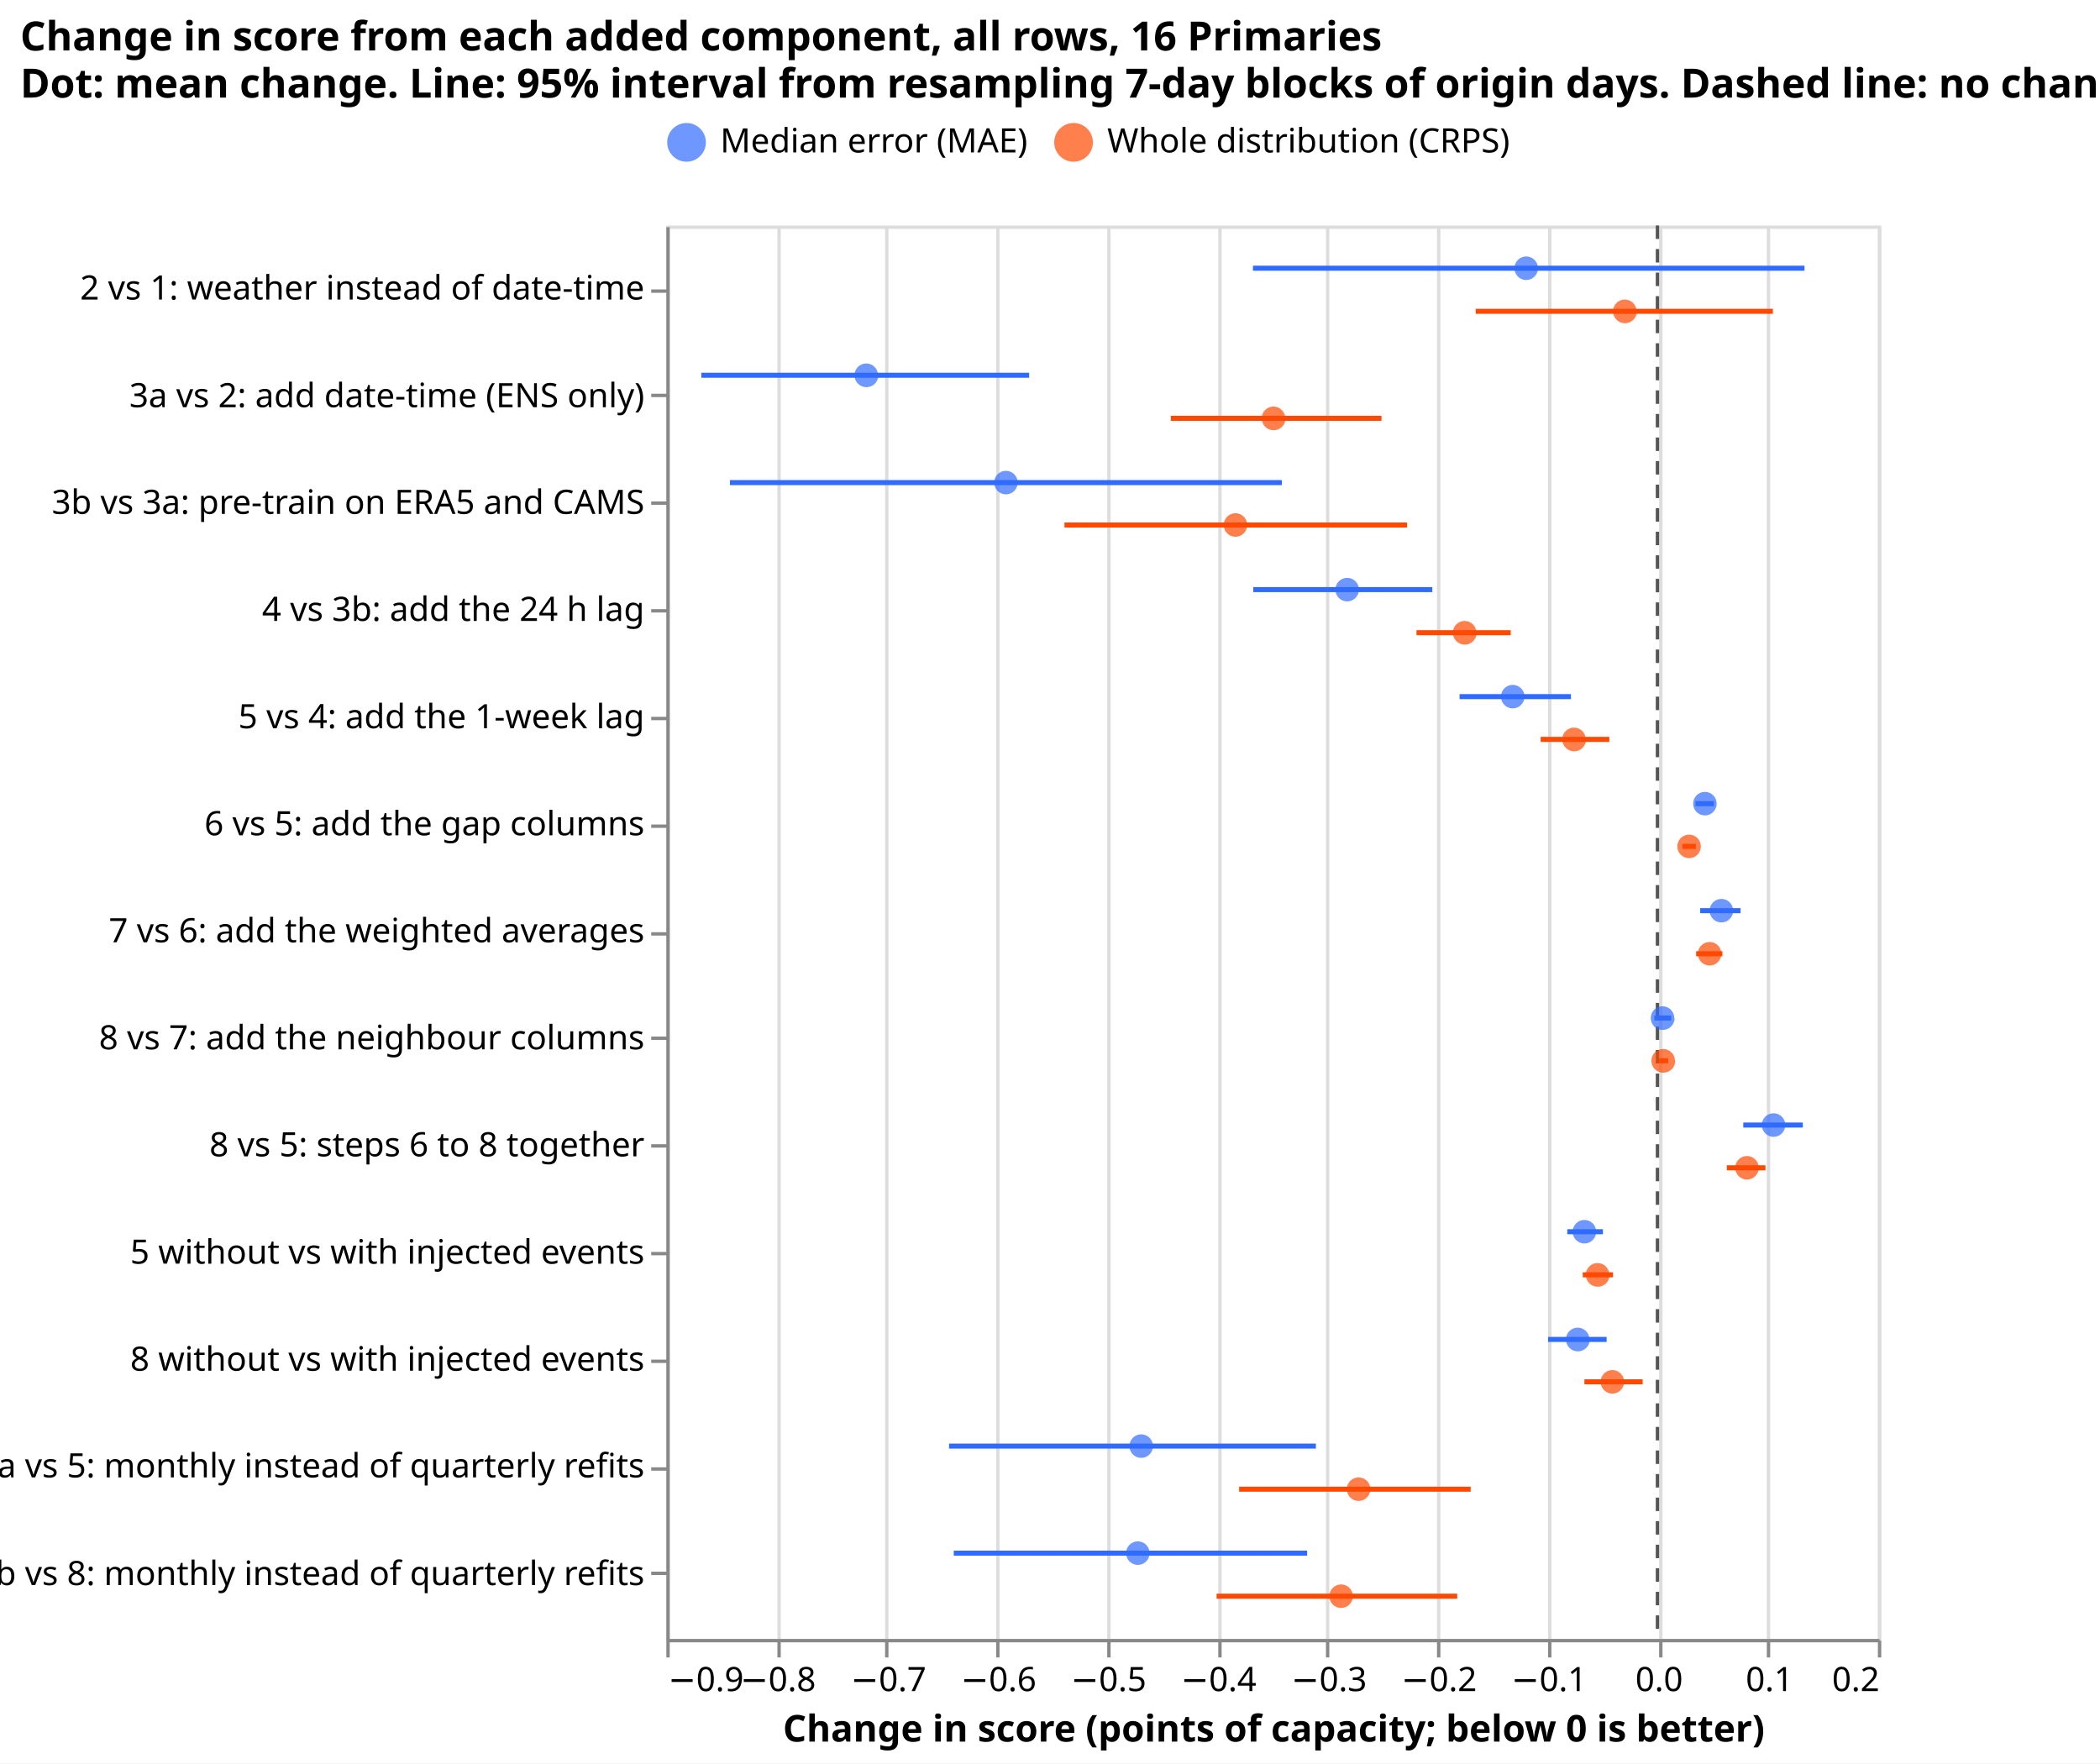
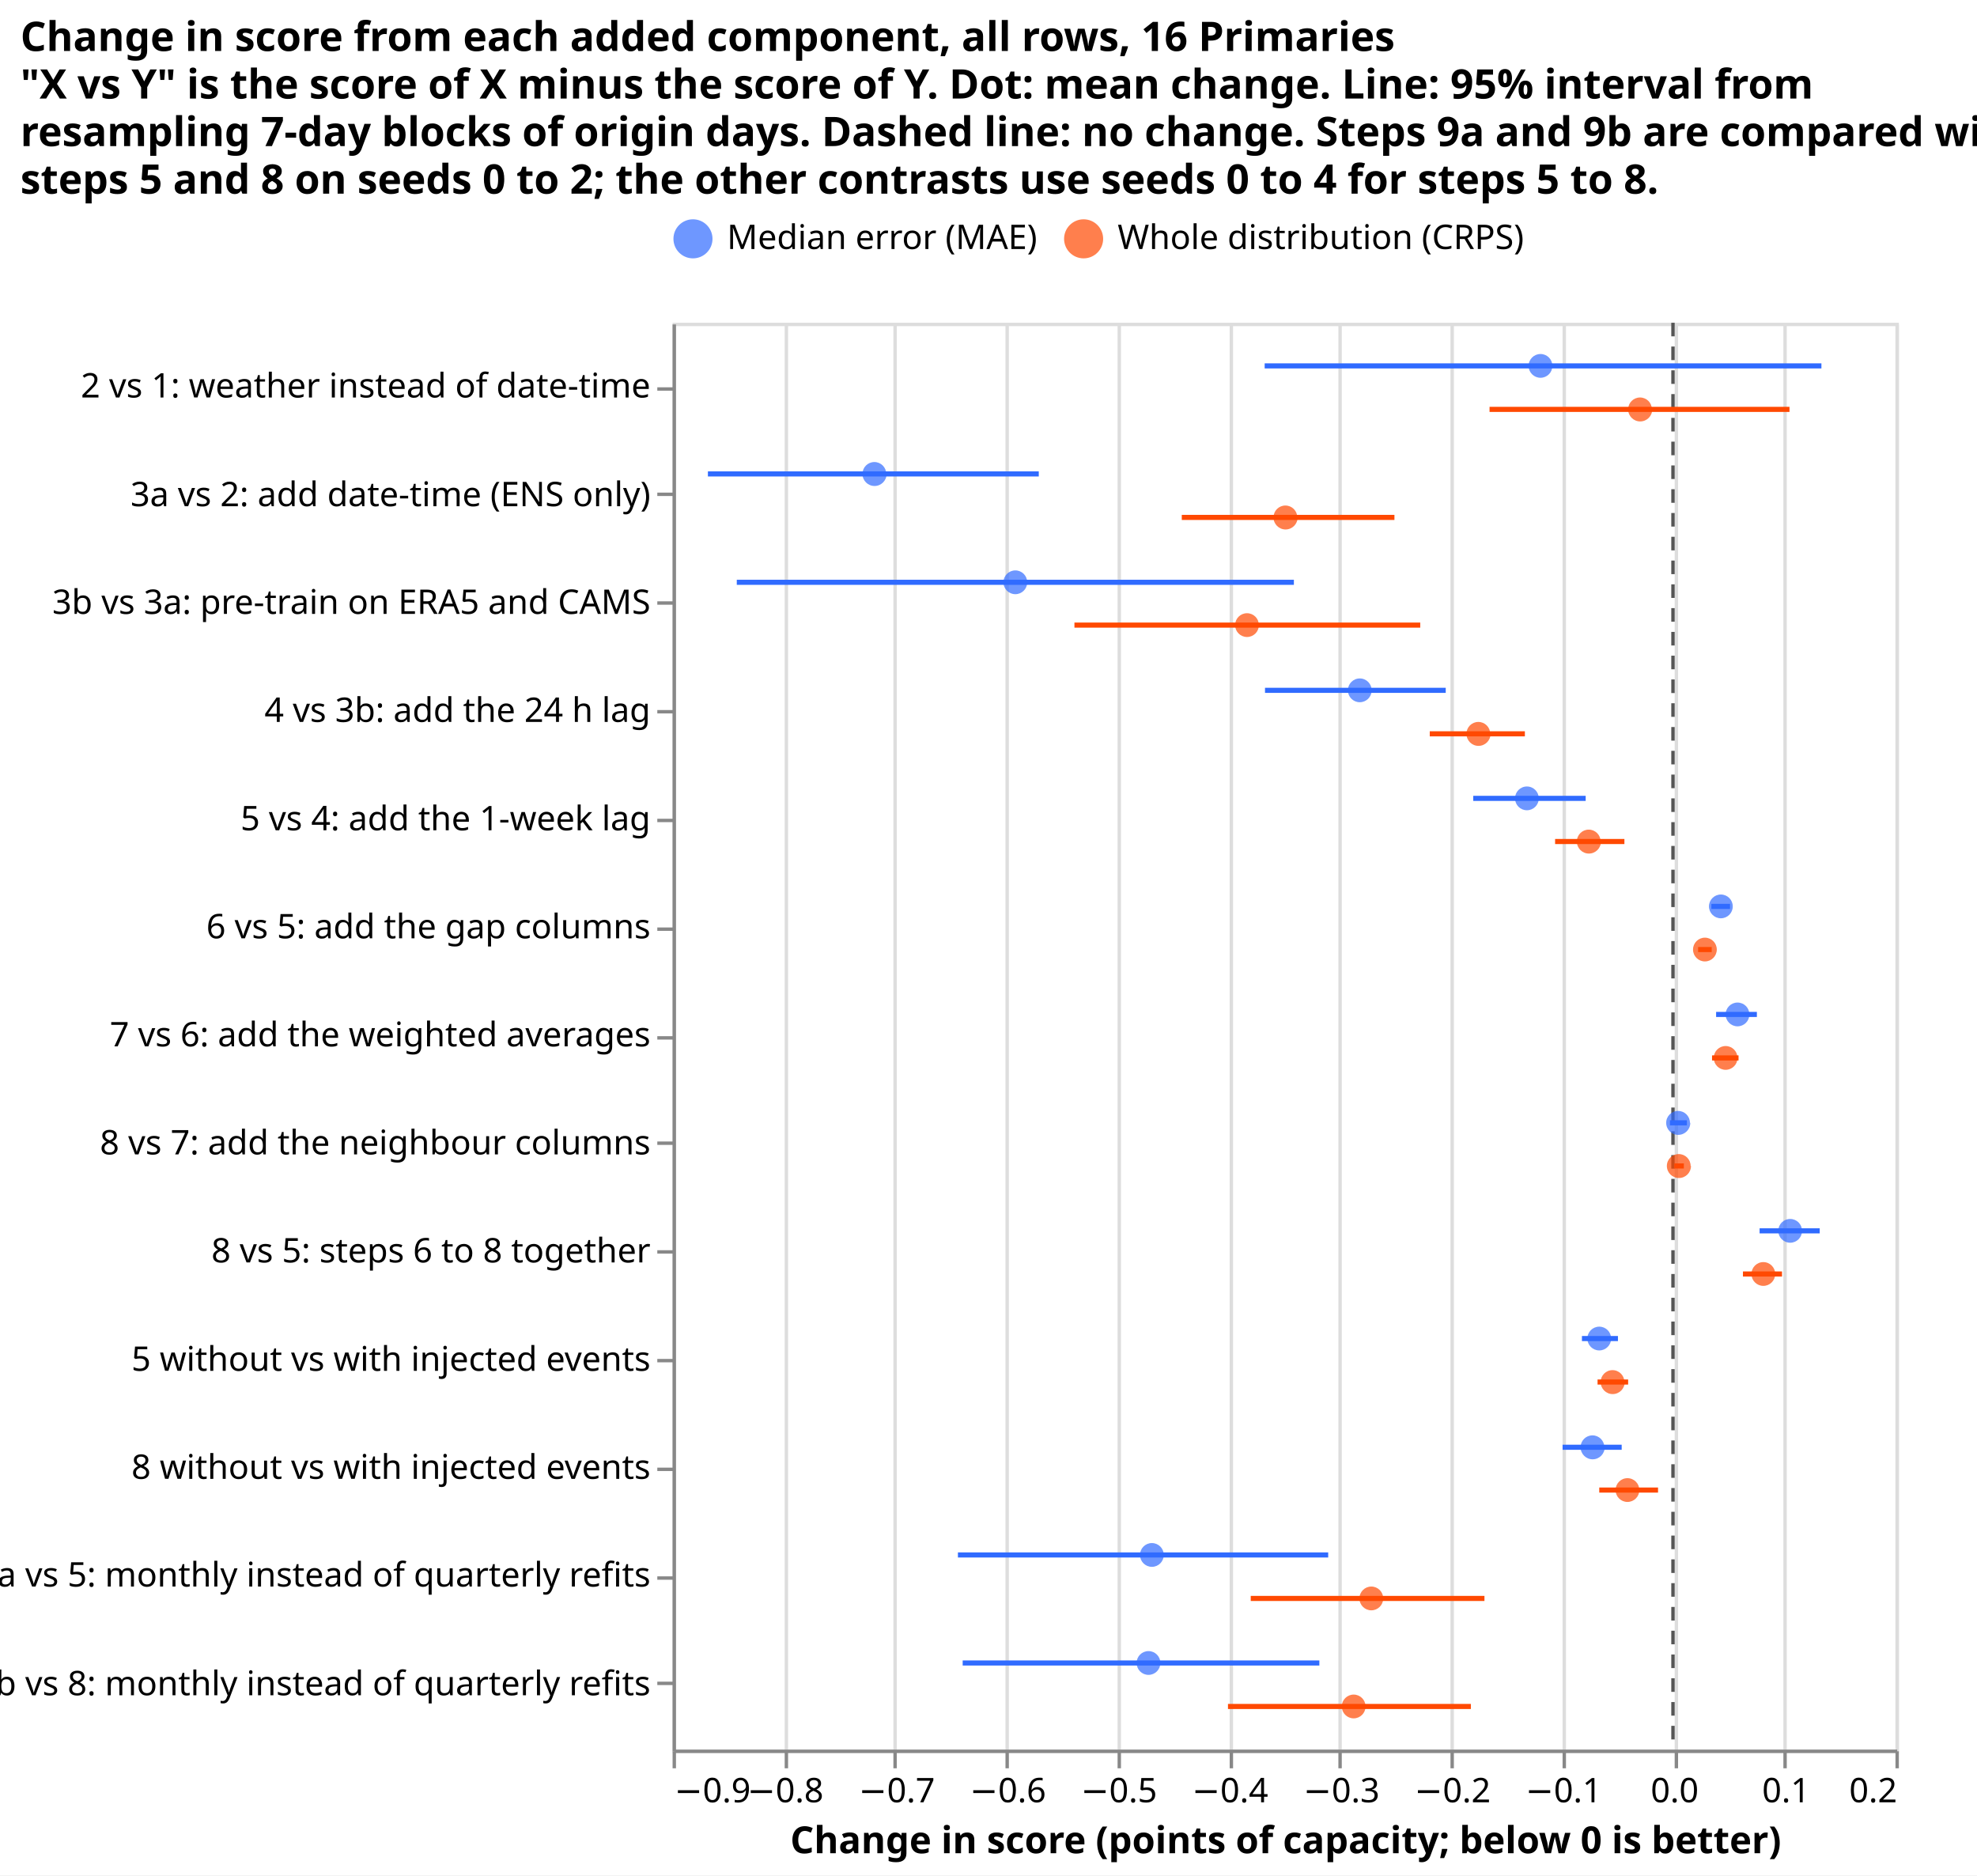
- <svg xmlns="http://www.w3.org/2000/svg" width="624" height="524" class="marks" viewBox="0 0 624 524">
-   <path fill="#fff" d="M0 0h624v524H0z" />
+ <svg xmlns="http://www.w3.org/2000/svg" width="582" height="552" class="marks" viewBox="0 0 582 552">
+   <path fill="#fff" d="M0 0h582v552H0z" />
  <g fill="none" stroke-miterlimit="10" aria-roledescription="group mark container" class="mark-group role-frame root">
-     <path stroke="#ddd" d="M198.5 67.5h360v420h-360Z" aria-hidden="true" class="background" />
+     <path stroke="#ddd" d="M198.5 95.5h360v420h-360Z" aria-hidden="true" class="background" />
    <g aria-hidden="true" class="mark-group role-axis">
-       <path stroke="#ddd" d="M198.5 487.5v-420m33 420v-420m32 420v-420m33 420v-420m33 420v-420m33 420v-420m32 420v-420m33 420v-420m33 420v-420m33 420v-420m32 420v-420m33 420v-420" class="mark-rule role-axis-grid" pointer-events="none" />
+       <path stroke="#ddd" d="M198.5 515.5v-420m33 420v-420m32 420v-420m33 420v-420m33 420v-420m33 420v-420m32 420v-420m33 420v-420m33 420v-420m33 420v-420m32 420v-420m33 420v-420" class="mark-rule role-axis-grid" pointer-events="none" />
    </g>
    <g aria-label="X-axis titled 'Change in score (points of capacity; below 0 is better)' for a linear scale with values from −0.9 to 0.2" aria-roledescription="axis" class="mark-group role-axis" pointer-events="none">
-       <path stroke="#888" d="M198.5 487.5v5m33-5v5m32-5v5m33-5v5m33-5v5m33-5v5m32-5v5m33-5v5m33-5v5m33-5v5m32-5v5m33-5v5" class="mark-rule role-axis-tick" />
+       <path stroke="#888" d="M198.5 515.5v5m33-5v5m32-5v5m33-5v5m33-5v5m33-5v5m32-5v5m33-5v5m33-5v5m33-5v5m32-5v5m33-5v5" class="mark-rule role-axis-tick" />
      <g fill="#000" class="mark-text role-axis-label" font-family="sans-serif" font-size="10">
-         <text transform="translate(198.5 502.5)">−0.9</text>
-         <text text-anchor="middle" transform="translate(231.2 502.5)">−0.8</text>
-         <text text-anchor="middle" transform="translate(264 502.5)">−0.7</text>
-         <text text-anchor="middle" transform="translate(296.7 502.5)">−0.6</text>
-         <text text-anchor="middle" transform="translate(329.4 502.5)">−0.5</text>
-         <text text-anchor="middle" transform="translate(362.1 502.5)">−0.4</text>
-         <text text-anchor="middle" transform="translate(394.9 502.5)">−0.3</text>
-         <text text-anchor="middle" transform="translate(427.6 502.5)">−0.2</text>
-         <text text-anchor="middle" transform="translate(460.3 502.5)">−0.1</text>
-         <text text-anchor="middle" transform="translate(493 502.5)">0.0</text>
-         <text text-anchor="middle" transform="translate(525.8 502.5)">0.1</text>
-         <text text-anchor="end" transform="translate(558.5 502.5)">0.2</text>
+         <text transform="translate(198.5 530.5)">−0.9</text>
+         <text text-anchor="middle" transform="translate(231.2 530.5)">−0.8</text>
+         <text text-anchor="middle" transform="translate(264 530.5)">−0.7</text>
+         <text text-anchor="middle" transform="translate(296.7 530.5)">−0.6</text>
+         <text text-anchor="middle" transform="translate(329.4 530.5)">−0.5</text>
+         <text text-anchor="middle" transform="translate(362.1 530.5)">−0.4</text>
+         <text text-anchor="middle" transform="translate(394.9 530.5)">−0.3</text>
+         <text text-anchor="middle" transform="translate(427.6 530.5)">−0.2</text>
+         <text text-anchor="middle" transform="translate(460.3 530.5)">−0.1</text>
+         <text text-anchor="middle" transform="translate(493 530.5)">0.0</text>
+         <text text-anchor="middle" transform="translate(525.8 530.5)">0.1</text>
+         <text text-anchor="end" transform="translate(558.5 530.5)">0.2</text>
      </g>
-       <path stroke="#888" d="M198.5 487.5h360" class="mark-rule role-axis-domain" />
-       <text fill="#000" class="mark-text role-axis-title" font-family="sans-serif" font-size="11" font-weight="bold" text-anchor="middle" transform="translate(378.5 517.5)">Change in score (points of capacity; below 0 is better)</text>
+       <path stroke="#888" d="M198.5 515.5h360" class="mark-rule role-axis-domain" />
+       <text fill="#000" class="mark-text role-axis-title" font-family="sans-serif" font-size="11" font-weight="bold" text-anchor="middle" transform="translate(378.5 545.5)">Change in score (points of capacity; below 0 is better)</text>
    </g>
    <g aria-label="Y-axis for a discrete scale with 13 values: 2 vs 1: weather instead of date-time, 3a vs 2: add date-time (ENS only), 3b vs 3a: pre-train on ERA5 and CAMS, 4 vs 3b: add the 24 h lag, 5 vs 4: add the 1-week lag, ending with 9b vs 8: monthly instead of quarterly refits" aria-roledescription="axis" class="mark-group role-axis" pointer-events="none">
-       <path stroke="#888" d="M198.5 86.5h-5m5 31h-5m5 32h-5m5 32h-5m5 32h-5m5 32h-5m5 32h-5m5 31h-5m5 32h-5m5 32h-5m5 32h-5m5 32h-5m5 31h-5" class="mark-rule role-axis-tick" />
+       <path stroke="#888" d="M198.5 114.5h-5m5 31h-5m5 32h-5m5 32h-5m5 32h-5m5 32h-5m5 32h-5m5 31h-5m5 32h-5m5 32h-5m5 32h-5m5 32h-5m5 31h-5" class="mark-rule role-axis-tick" />
      <g fill="#000" class="mark-text role-axis-label" font-family="sans-serif" font-size="10" text-anchor="end">
-         <text transform="translate(191.5 89)">2 vs 1: weather instead of date-time</text>
-         <text transform="translate(191.5 121)">3a vs 2: add date-time (ENS only)</text>
-         <text transform="translate(191.5 152.7)">3b vs 3a: pre-train on ERA5 and CAMS</text>
-         <text transform="translate(191.5 184.5)">4 vs 3b: add the 24 h lag</text>
-         <text transform="translate(191.5 216.4)">5 vs 4: add the 1-week lag</text>
-         <text transform="translate(191.5 248.2)">6 vs 5: add the gap columns</text>
-         <text transform="translate(191.5 280)">7 vs 6: add the weighted averages</text>
-         <text transform="translate(191.5 311.8)">8 vs 7: add the neighbour columns</text>
-         <text transform="translate(191.5 343.6)">8 vs 5: steps 6 to 8 together</text>
-         <text transform="translate(191.5 375.5)">5 without vs with injected events</text>
-         <text transform="translate(191.5 407.3)">8 without vs with injected events</text>
-         <text transform="translate(191.5 439)">9a vs 5: monthly instead of quarterly refits</text>
-         <text transform="translate(191.5 471)">9b vs 8: monthly instead of quarterly refits</text>
+         <text transform="translate(191.5 117)">2 vs 1: weather instead of date-time</text>
+         <text transform="translate(191.5 149)">3a vs 2: add date-time (ENS only)</text>
+         <text transform="translate(191.5 180.7)">3b vs 3a: pre-train on ERA5 and CAMS</text>
+         <text transform="translate(191.5 212.5)">4 vs 3b: add the 24 h lag</text>
+         <text transform="translate(191.5 244.4)">5 vs 4: add the 1-week lag</text>
+         <text transform="translate(191.5 276.2)">6 vs 5: add the gap columns</text>
+         <text transform="translate(191.5 308)">7 vs 6: add the weighted averages</text>
+         <text transform="translate(191.5 339.8)">8 vs 7: add the neighbour columns</text>
+         <text transform="translate(191.5 371.6)">8 vs 5: steps 6 to 8 together</text>
+         <text transform="translate(191.5 403.5)">5 without vs with injected events</text>
+         <text transform="translate(191.5 435.3)">8 without vs with injected events</text>
+         <text transform="translate(191.5 467)">9a vs 5: monthly instead of quarterly refits</text>
+         <text transform="translate(191.5 499)">9b vs 8: monthly instead of quarterly refits</text>
      </g>
-       <path stroke="#888" d="M198.5 67.5v420" class="mark-rule role-axis-domain" />
+       <path stroke="#888" d="M198.5 95.5v420" class="mark-rule role-axis-domain" />
    </g>
    <g aria-roledescription="rule mark container" class="mark-rule role-mark layer_0_marks">
-       <path stroke="#555" stroke-dasharray="4,3" d="M492.5 67v420" aria-label="x: 0" aria-roledescription="rule mark" />
+       <path stroke="#555" stroke-dasharray="4,3" d="M492.5 95v420" aria-label="x: 0" aria-roledescription="rule mark" />
    </g>
    <g aria-roledescription="symbol mark container" class="mark-symbol role-mark layer_1_marks">
-       <path fill="#ff4901" d="M486.4 92.5a3.5 3.5 0 1 1-7.1 0 3.5 3.5 0 1 1 7 0" aria-label="Change in score (points of capacity; below 0 is better): −0.0297196944497; contrast: 2 vs 1: weather instead of date-time; metric: Whole distribution (CRPS)" aria-roledescription="point" opacity=".7" />
-       <path fill="#306bff" d="M457 79.7a3.5 3.5 0 1 1-7 0 3.5 3.5 0 1 1 7 0" aria-label="Change in score (points of capacity; below 0 is better): −0.119344460676; contrast: 2 vs 1: weather instead of date-time; metric: Median error (MAE)" aria-roledescription="point" opacity=".7" />
-       <path fill="#ff4901" d="M382 124.3a3.5 3.5 0 1 1-7.1 0 3.5 3.5 0 1 1 7 0" aria-label="Change in score (points of capacity; below 0 is better): −0.348761575897; contrast: 3a vs 2: add date-time (ENS only); metric: Whole distribution (CRPS)" aria-roledescription="point" opacity=".7" />
-       <path fill="#306bff" d="M261 111.5a3.5 3.5 0 1 1-7.1 0 3.5 3.5 0 1 1 7 0" aria-label="Change in score (points of capacity; below 0 is better): −0.718419229066; contrast: 3a vs 2: add date-time (ENS only); metric: Median error (MAE)" aria-roledescription="point" opacity=".7" />
-       <path fill="#ff4901" d="M370.6 156a3.5 3.5 0 1 1-7 0 3.5 3.5 0 1 1 7 0" aria-label="Change in score (points of capacity; below 0 is better): −0.383283151072; contrast: 3b vs 3a: pre-train on ERA5 and CAMS; metric: Whole distribution (CRPS)" aria-roledescription="point" opacity=".7" />
-       <path fill="#306bff" d="M302.4 143.4a3.5 3.5 0 1 1-7 0 3.5 3.5 0 1 1 7 0" aria-label="Change in score (points of capacity; below 0 is better): −0.591696768093; contrast: 3b vs 3a: pre-train on ERA5 and CAMS; metric: Median error (MAE)" aria-roledescription="point" opacity=".7" />
-       <path fill="#ff4901" d="M438.8 188a3.5 3.5 0 1 1-7.1 0 3.5 3.5 0 1 1 7 0" aria-label="Change in score (points of capacity; below 0 is better): −0.17510337515; contrast: 4 vs 3b: add the 24 h lag; metric: Whole distribution (CRPS)" aria-roledescription="point" opacity=".7" />
-       <path fill="#306bff" d="M403.8 175.2a3.5 3.5 0 1 1-7 0 3.5 3.5 0 1 1 7 0" aria-label="Change in score (points of capacity; below 0 is better): −0.281882500615; contrast: 4 vs 3b: add the 24 h lag; metric: Median error (MAE)" aria-roledescription="point" opacity=".7" />
-       <path fill="#ff4901" d="M471.3 219.7a3.5 3.5 0 1 1-7.1 0 3.5 3.5 0 1 1 7 0" aria-label="Change in score (points of capacity; below 0 is better): −0.0758612293398; contrast: 5 vs 4: add the 1-week lag; metric: Whole distribution (CRPS)" aria-roledescription="point" opacity=".7" />
-       <path fill="#306bff" d="M453 207a3.5 3.5 0 1 1-7 0 3.5 3.5 0 1 1 7 0" aria-label="Change in score (points of capacity; below 0 is better): −0.131447868837; contrast: 5 vs 4: add the 1-week lag; metric: Median error (MAE)" aria-roledescription="point" opacity=".7" />
-       <path fill="#ff4901" d="M505.4 251.5a3.5 3.5 0 1 1-7 0 3.5 3.5 0 1 1 7 0" aria-label="Change in score (points of capacity; below 0 is better): 0.028608409307; contrast: 6 vs 5: add the gap columns; metric: Whole distribution (CRPS)" aria-roledescription="point" opacity=".7" />
-       <path fill="#306bff" d="M510.1 238.8a3.5 3.5 0 1 1-7 0 3.5 3.5 0 1 1 7 0" aria-label="Change in score (points of capacity; below 0 is better): 0.0428422545592; contrast: 6 vs 5: add the gap columns; metric: Median error (MAE)" aria-roledescription="point" opacity=".7" />
-       <path fill="#ff4901" d="M511.5 283.4a3.5 3.5 0 1 1-7 0 3.5 3.5 0 1 1 7 0" aria-label="Change in score (points of capacity; below 0 is better): 0.0472066426688; contrast: 7 vs 6: add the weighted averages; metric: Whole distribution (CRPS)" aria-roledescription="point" opacity=".7" />
-       <path fill="#306bff" d="M515 270.6a3.5 3.5 0 1 1-7 0 3.5 3.5 0 1 1 7 0" aria-label="Change in score (points of capacity; below 0 is better): 0.0578724041668; contrast: 7 vs 6: add the weighted averages; metric: Median error (MAE)" aria-roledescription="point" opacity=".7" />
-       <path fill="#ff4901" d="M497.8 315.2a3.5 3.5 0 1 1-7.1 0 3.5 3.5 0 1 1 7 0" aria-label="Change in score (points of capacity; below 0 is better): 0.00516386275447; contrast: 8 vs 7: add the neighbour columns; metric: Whole distribution (CRPS)" aria-roledescription="point" opacity=".7" />
-       <path fill="#306bff" d="M497.6 302.5a3.5 3.5 0 1 1-7.1 0 3.5 3.5 0 1 1 7 0" aria-label="Change in score (points of capacity; below 0 is better): 0.00452249146752; contrast: 8 vs 7: add the neighbour columns; metric: Median error (MAE)" aria-roledescription="point" opacity=".7" />
-       <path fill="#ff4901" d="M478.3 378.8a3.5 3.5 0 1 1-7.1 0 3.5 3.5 0 1 1 7 0" aria-label="Change in score (points of capacity; below 0 is better): −0.0544645843283; contrast: 5 without vs with injected events; metric: Whole distribution (CRPS)" aria-roledescription="point" opacity=".7" />
-       <path fill="#306bff" d="M474.3 366a3.5 3.5 0 1 1-7 0 3.5 3.5 0 1 1 7 0" aria-label="Change in score (points of capacity; below 0 is better): −0.0664415202035; contrast: 5 without vs with injected events; metric: Median error (MAE)" aria-roledescription="point" opacity=".7" />
-       <path fill="#ff4901" d="M482.6 410.6a3.5 3.5 0 1 1-7 0 3.5 3.5 0 1 1 7 0" aria-label="Change in score (points of capacity; below 0 is better): −0.0411366603068; contrast: 8 without vs with injected events; metric: Whole distribution (CRPS)" aria-roledescription="point" opacity=".7" />
-       <path fill="#306bff" d="M472.4 398a3.5 3.5 0 1 1-7.1 0 3.5 3.5 0 1 1 7 0" aria-label="Change in score (points of capacity; below 0 is better): −0.0724534943502; contrast: 8 without vs with injected events; metric: Median error (MAE)" aria-roledescription="point" opacity=".7" />
-       <path fill="#ff4901" d="M522.6 347a3.5 3.5 0 1 1-7 0 3.5 3.5 0 1 1 7 0" aria-label="Change in score (points of capacity; below 0 is better): 0.0809789147302; contrast: 8 vs 5: steps 6 to 8 together; metric: Whole distribution (CRPS)" aria-roledescription="point" opacity=".7" />
-       <path fill="#306bff" d="M530.5 334.3a3.5 3.5 0 1 1-7 0 3.5 3.5 0 1 1 7 0" aria-label="Change in score (points of capacity; below 0 is better): 0.105237150187; contrast: 8 vs 5: steps 6 to 8 together; metric: Median error (MAE)" aria-roledescription="point" opacity=".7" />
-       <path fill="#ff4901" d="M407.2 442.5a3.5 3.5 0 1 1-7 0 3.5 3.5 0 1 1 7 0" aria-label="Change in score (points of capacity; below 0 is better): −0.271461556145; contrast: 9a vs 5: monthly instead of quarterly refits; metric: Whole distribution (CRPS)" aria-roledescription="point" opacity=".7" />
-       <path fill="#306bff" d="M342.6 429.7a3.5 3.5 0 1 1-7 0 3.5 3.5 0 1 1 7 0" aria-label="Change in score (points of capacity; below 0 is better): −0.468908619164; contrast: 9a vs 5: monthly instead of quarterly refits; metric: Median error (MAE)" aria-roledescription="point" opacity=".7" />
-       <path fill="#ff4901" d="M402 474.3a3.5 3.5 0 1 1-7 0 3.5 3.5 0 1 1 7 0" aria-label="Change in score (points of capacity; below 0 is better): −0.287503398598; contrast: 9b vs 8: monthly instead of quarterly refits; metric: Whole distribution (CRPS)" aria-roledescription="point" opacity=".7" />
-       <path fill="#306bff" d="M341.6 461.5a3.5 3.5 0 1 1-7 0 3.5 3.5 0 1 1 7 0" aria-label="Change in score (points of capacity; below 0 is better): −0.472069514679; contrast: 9b vs 8: monthly instead of quarterly refits; metric: Median error (MAE)" aria-roledescription="point" opacity=".7" />
+       <path fill="#ff4901" d="M486.4 120.5a3.5 3.5 0 1 1-7.1 0 3.5 3.5 0 1 1 7 0" aria-label="Change in score (points of capacity; below 0 is better): −0.0297196944497; contrast: 2 vs 1: weather instead of date-time; metric: Whole distribution (CRPS)" aria-roledescription="point" opacity=".7" />
+       <path fill="#306bff" d="M457 107.7a3.5 3.5 0 1 1-7 0 3.5 3.5 0 1 1 7 0" aria-label="Change in score (points of capacity; below 0 is better): −0.119344460676; contrast: 2 vs 1: weather instead of date-time; metric: Median error (MAE)" aria-roledescription="point" opacity=".7" />
+       <path fill="#ff4901" d="M382 152.3a3.5 3.5 0 1 1-7.1 0 3.5 3.5 0 1 1 7 0" aria-label="Change in score (points of capacity; below 0 is better): −0.348761575897; contrast: 3a vs 2: add date-time (ENS only); metric: Whole distribution (CRPS)" aria-roledescription="point" opacity=".7" />
+       <path fill="#306bff" d="M261 139.5a3.5 3.5 0 1 1-7.1 0 3.5 3.5 0 1 1 7 0" aria-label="Change in score (points of capacity; below 0 is better): −0.718419229066; contrast: 3a vs 2: add date-time (ENS only); metric: Median error (MAE)" aria-roledescription="point" opacity=".7" />
+       <path fill="#ff4901" d="M370.6 184a3.5 3.5 0 1 1-7 0 3.5 3.5 0 1 1 7 0" aria-label="Change in score (points of capacity; below 0 is better): −0.383283151072; contrast: 3b vs 3a: pre-train on ERA5 and CAMS; metric: Whole distribution (CRPS)" aria-roledescription="point" opacity=".7" />
+       <path fill="#306bff" d="M302.4 171.4a3.5 3.5 0 1 1-7 0 3.5 3.5 0 1 1 7 0" aria-label="Change in score (points of capacity; below 0 is better): −0.591696768093; contrast: 3b vs 3a: pre-train on ERA5 and CAMS; metric: Median error (MAE)" aria-roledescription="point" opacity=".7" />
+       <path fill="#ff4901" d="M438.8 216a3.5 3.5 0 1 1-7.1 0 3.5 3.5 0 1 1 7 0" aria-label="Change in score (points of capacity; below 0 is better): −0.17510337515; contrast: 4 vs 3b: add the 24 h lag; metric: Whole distribution (CRPS)" aria-roledescription="point" opacity=".7" />
+       <path fill="#306bff" d="M403.8 203.2a3.5 3.5 0 1 1-7 0 3.5 3.5 0 1 1 7 0" aria-label="Change in score (points of capacity; below 0 is better): −0.281882500615; contrast: 4 vs 3b: add the 24 h lag; metric: Median error (MAE)" aria-roledescription="point" opacity=".7" />
+       <path fill="#ff4901" d="M471.3 247.7a3.5 3.5 0 1 1-7.1 0 3.5 3.5 0 1 1 7 0" aria-label="Change in score (points of capacity; below 0 is better): −0.0758612293398; contrast: 5 vs 4: add the 1-week lag; metric: Whole distribution (CRPS)" aria-roledescription="point" opacity=".7" />
+       <path fill="#306bff" d="M453 235a3.5 3.5 0 1 1-7 0 3.5 3.5 0 1 1 7 0" aria-label="Change in score (points of capacity; below 0 is better): −0.131447868837; contrast: 5 vs 4: add the 1-week lag; metric: Median error (MAE)" aria-roledescription="point" opacity=".7" />
+       <path fill="#ff4901" d="M505.4 279.5a3.5 3.5 0 1 1-7 0 3.5 3.5 0 1 1 7 0" aria-label="Change in score (points of capacity; below 0 is better): 0.028608409307; contrast: 6 vs 5: add the gap columns; metric: Whole distribution (CRPS)" aria-roledescription="point" opacity=".7" />
+       <path fill="#306bff" d="M510.1 266.8a3.5 3.5 0 1 1-7 0 3.5 3.5 0 1 1 7 0" aria-label="Change in score (points of capacity; below 0 is better): 0.0428422545592; contrast: 6 vs 5: add the gap columns; metric: Median error (MAE)" aria-roledescription="point" opacity=".7" />
+       <path fill="#ff4901" d="M511.5 311.4a3.5 3.5 0 1 1-7 0 3.5 3.5 0 1 1 7 0" aria-label="Change in score (points of capacity; below 0 is better): 0.0472066426688; contrast: 7 vs 6: add the weighted averages; metric: Whole distribution (CRPS)" aria-roledescription="point" opacity=".7" />
+       <path fill="#306bff" d="M515 298.6a3.5 3.5 0 1 1-7 0 3.5 3.5 0 1 1 7 0" aria-label="Change in score (points of capacity; below 0 is better): 0.0578724041668; contrast: 7 vs 6: add the weighted averages; metric: Median error (MAE)" aria-roledescription="point" opacity=".7" />
+       <path fill="#ff4901" d="M497.8 343.2a3.5 3.5 0 1 1-7.1 0 3.5 3.5 0 1 1 7 0" aria-label="Change in score (points of capacity; below 0 is better): 0.00516386275447; contrast: 8 vs 7: add the neighbour columns; metric: Whole distribution (CRPS)" aria-roledescription="point" opacity=".7" />
+       <path fill="#306bff" d="M497.6 330.5a3.5 3.5 0 1 1-7.1 0 3.5 3.5 0 1 1 7 0" aria-label="Change in score (points of capacity; below 0 is better): 0.00452249146752; contrast: 8 vs 7: add the neighbour columns; metric: Median error (MAE)" aria-roledescription="point" opacity=".7" />
+       <path fill="#ff4901" d="M478.3 406.8a3.5 3.5 0 1 1-7.1 0 3.5 3.5 0 1 1 7 0" aria-label="Change in score (points of capacity; below 0 is better): −0.0544645843283; contrast: 5 without vs with injected events; metric: Whole distribution (CRPS)" aria-roledescription="point" opacity=".7" />
+       <path fill="#306bff" d="M474.3 394a3.5 3.5 0 1 1-7 0 3.5 3.5 0 1 1 7 0" aria-label="Change in score (points of capacity; below 0 is better): −0.0664415202035; contrast: 5 without vs with injected events; metric: Median error (MAE)" aria-roledescription="point" opacity=".7" />
+       <path fill="#ff4901" d="M482.6 438.6a3.5 3.5 0 1 1-7 0 3.5 3.5 0 1 1 7 0" aria-label="Change in score (points of capacity; below 0 is better): −0.0411366603068; contrast: 8 without vs with injected events; metric: Whole distribution (CRPS)" aria-roledescription="point" opacity=".7" />
+       <path fill="#306bff" d="M472.4 426a3.5 3.5 0 1 1-7.1 0 3.5 3.5 0 1 1 7 0" aria-label="Change in score (points of capacity; below 0 is better): −0.0724534943502; contrast: 8 without vs with injected events; metric: Median error (MAE)" aria-roledescription="point" opacity=".7" />
+       <path fill="#ff4901" d="M522.6 375a3.5 3.5 0 1 1-7 0 3.5 3.5 0 1 1 7 0" aria-label="Change in score (points of capacity; below 0 is better): 0.0809789147302; contrast: 8 vs 5: steps 6 to 8 together; metric: Whole distribution (CRPS)" aria-roledescription="point" opacity=".7" />
+       <path fill="#306bff" d="M530.5 362.3a3.5 3.5 0 1 1-7 0 3.5 3.5 0 1 1 7 0" aria-label="Change in score (points of capacity; below 0 is better): 0.105237150187; contrast: 8 vs 5: steps 6 to 8 together; metric: Median error (MAE)" aria-roledescription="point" opacity=".7" />
+       <path fill="#ff4901" d="M407.2 470.5a3.5 3.5 0 1 1-7 0 3.5 3.5 0 1 1 7 0" aria-label="Change in score (points of capacity; below 0 is better): −0.271461556145; contrast: 9a vs 5: monthly instead of quarterly refits; metric: Whole distribution (CRPS)" aria-roledescription="point" opacity=".7" />
+       <path fill="#306bff" d="M342.6 457.7a3.5 3.5 0 1 1-7 0 3.5 3.5 0 1 1 7 0" aria-label="Change in score (points of capacity; below 0 is better): −0.468908619164; contrast: 9a vs 5: monthly instead of quarterly refits; metric: Median error (MAE)" aria-roledescription="point" opacity=".7" />
+       <path fill="#ff4901" d="M402 502.3a3.5 3.5 0 1 1-7 0 3.5 3.5 0 1 1 7 0" aria-label="Change in score (points of capacity; below 0 is better): −0.287503398598; contrast: 9b vs 8: monthly instead of quarterly refits; metric: Whole distribution (CRPS)" aria-roledescription="point" opacity=".7" />
+       <path fill="#306bff" d="M341.6 489.5a3.5 3.5 0 1 1-7 0 3.5 3.5 0 1 1 7 0" aria-label="Change in score (points of capacity; below 0 is better): −0.472069514679; contrast: 9b vs 8: monthly instead of quarterly refits; metric: Median error (MAE)" aria-roledescription="point" opacity=".7" />
    </g>
    <g stroke-width="1.5" aria-roledescription="rule mark container" class="mark-rule role-mark layer_2_marks">
-       <path stroke="#ff4901" d="M438.5 92.5h88.3" aria-label="lo: −0.165047715893; contrast: 2 vs 1: weather instead of date-time; hi: 0.104885975347; metric: Whole distribution (CRPS)" aria-roledescription="rule mark" />
-       <path stroke="#306bff" d="M372.3 79.7h163.9" aria-label="lo: −0.367564876125; contrast: 2 vs 1: weather instead of date-time; hi: 0.133108562663; metric: Median error (MAE)" aria-roledescription="rule mark" />
-       <path stroke="#ff4901" d="M347.9 124.3h62.6" aria-label="lo: −0.441959274283; contrast: 3a vs 2: add date-time (ENS only); hi: −0.250665685768; metric: Whole distribution (CRPS)" aria-roledescription="rule mark" />
-       <path stroke="#306bff" d="M208.4 111.5h97.4" aria-label="lo: −0.868152744736; contrast: 3a vs 2: add date-time (ENS only); hi: −0.570478818283; metric: Median error (MAE)" aria-roledescription="rule mark" />
-       <path stroke="#ff4901" d="M316.3 156h101.8" aria-label="lo: −0.538519795872; contrast: 3b vs 3a: pre-train on ERA5 and CAMS; hi: −0.227594643488; metric: Whole distribution (CRPS)" aria-roledescription="rule mark" />
-       <path stroke="#306bff" d="M216.9 143.4h164" aria-label="lo: −0.842238955404; contrast: 3b vs 3a: pre-train on ERA5 and CAMS; hi: −0.340986270289; metric: Median error (MAE)" aria-roledescription="rule mark" />
-       <path stroke="#ff4901" d="M420.9 188h28" aria-label="lo: −0.219001500128; contrast: 4 vs 3b: add the 24 h lag; hi: −0.133146146539; metric: Whole distribution (CRPS)" aria-roledescription="rule mark" />
-       <path stroke="#306bff" d="M372.4 175.2h53.2" aria-label="lo: −0.367130795541; contrast: 4 vs 3b: add the 24 h lag; hi: −0.204705916415; metric: Median error (MAE)" aria-roledescription="rule mark" />
-       <path stroke="#ff4901" d="M457.8 219.7h20.4" aria-label="lo: −0.106265585114; contrast: 5 vs 4: add the 1-week lag; hi: −0.0440389924046; metric: Whole distribution (CRPS)" aria-roledescription="rule mark" />
-       <path stroke="#306bff" d="M433.7 207h33.1" aria-label="lo: −0.179687434899; contrast: 5 vs 4: add the 1-week lag; hi: −0.0785016872758; metric: Median error (MAE)" aria-roledescription="rule mark" />
-       <path stroke="#ff4901" d="M499.9 251.5h4" aria-label="lo: 0.022482028309; contrast: 6 vs 5: add the gap columns; hi: 0.0346816035088; metric: Whole distribution (CRPS)" aria-roledescription="rule mark" />
-       <path stroke="#306bff" d="M503.8 238.8h5.5" aria-label="lo: 0.0344434677004; contrast: 6 vs 5: add the gap columns; hi: 0.051213216072; metric: Median error (MAE)" aria-roledescription="rule mark" />
-       <path stroke="#ff4901" d="M504 283.4h7.8" aria-label="lo: 0.0347478504402; contrast: 7 vs 6: add the weighted averages; hi: 0.0588219736542; metric: Whole distribution (CRPS)" aria-roledescription="rule mark" />
-       <path stroke="#306bff" d="M505.2 270.6h12" aria-label="lo: 0.0385829620204; contrast: 7 vs 6: add the weighted averages; hi: 0.0755565746517; metric: Median error (MAE)" aria-roledescription="rule mark" />
-       <path stroke="#ff4901" d="M492.9 315.2h2.8" aria-label="lo: 0.000939631736216; contrast: 8 vs 7: add the neighbour columns; hi: 0.00941623194595; metric: Whole distribution (CRPS)" aria-roledescription="rule mark" />
-       <path stroke="#306bff" d="M491.6 302.5h5" aria-label="lo: −0.00299793217522; contrast: 8 vs 7: add the neighbour columns; hi: 0.0123292298606; metric: Median error (MAE)" aria-roledescription="rule mark" />
-       <path stroke="#ff4901" d="M470.3 378.8h9" aria-label="lo: −0.0678965185531; contrast: 5 without vs with injected events; hi: −0.0407653025211; metric: Whole distribution (CRPS)" aria-roledescription="rule mark" />
-       <path stroke="#306bff" d="M465.7 366h10.6" aria-label="lo: −0.0820820491996; contrast: 5 without vs with injected events; hi: −0.0496843066735; metric: Median error (MAE)" aria-roledescription="rule mark" />
-       <path stroke="#ff4901" d="M470.8 410.6h17.3" aria-label="lo: −0.0663860577339; contrast: 8 without vs with injected events; hi: −0.0134431336844; metric: Whole distribution (CRPS)" aria-roledescription="rule mark" />
-       <path stroke="#306bff" d="M460 398h17.4" aria-label="lo: −0.0993201419143; contrast: 8 without vs with injected events; hi: −0.046122621327; metric: Median error (MAE)" aria-roledescription="rule mark" />
-       <path stroke="#ff4901" d="M513.1 347h11.5" aria-label="lo: 0.0628259524299; contrast: 8 vs 5: steps 6 to 8 together; hi: 0.0980630880464; metric: Whole distribution (CRPS)" aria-roledescription="rule mark" />
-       <path stroke="#306bff" d="M518 334.3h17.7" aria-label="lo: 0.0776604066034; contrast: 8 vs 5: steps 6 to 8 together; hi: 0.131893717135; metric: Median error (MAE)" aria-roledescription="rule mark" />
-       <path stroke="#ff4901" d="M368.2 442.5H437" aria-label="lo: −0.379984837161; contrast: 9a vs 5: monthly instead of quarterly refits; hi: −0.169866423888; metric: Whole distribution (CRPS)" aria-roledescription="rule mark" />
-       <path stroke="#306bff" d="M282 429.7h109" aria-label="lo: −0.643138480049; contrast: 9a vs 5: monthly instead of quarterly refits; hi: −0.310123966281; metric: Median error (MAE)" aria-roledescription="rule mark" />
-       <path stroke="#ff4901" d="M361.5 474.3H433" aria-label="lo: −0.400495824908; contrast: 9b vs 8: monthly instead of quarterly refits; hi: −0.182034968971; metric: Whole distribution (CRPS)" aria-roledescription="rule mark" />
-       <path stroke="#306bff" d="M283.4 461.5h105" aria-label="lo: −0.639161486056; contrast: 9b vs 8: monthly instead of quarterly refits; hi: −0.318451951566; metric: Median error (MAE)" aria-roledescription="rule mark" />
+       <path stroke="#ff4901" d="M438.5 120.5h88.3" aria-label="lo: −0.165047715893; contrast: 2 vs 1: weather instead of date-time; hi: 0.104885975347; metric: Whole distribution (CRPS)" aria-roledescription="rule mark" />
+       <path stroke="#306bff" d="M372.3 107.7h163.9" aria-label="lo: −0.367564876125; contrast: 2 vs 1: weather instead of date-time; hi: 0.133108562663; metric: Median error (MAE)" aria-roledescription="rule mark" />
+       <path stroke="#ff4901" d="M347.9 152.3h62.6" aria-label="lo: −0.441959274283; contrast: 3a vs 2: add date-time (ENS only); hi: −0.250665685768; metric: Whole distribution (CRPS)" aria-roledescription="rule mark" />
+       <path stroke="#306bff" d="M208.4 139.5h97.4" aria-label="lo: −0.868152744736; contrast: 3a vs 2: add date-time (ENS only); hi: −0.570478818283; metric: Median error (MAE)" aria-roledescription="rule mark" />
+       <path stroke="#ff4901" d="M316.3 184h101.8" aria-label="lo: −0.538519795872; contrast: 3b vs 3a: pre-train on ERA5 and CAMS; hi: −0.227594643488; metric: Whole distribution (CRPS)" aria-roledescription="rule mark" />
+       <path stroke="#306bff" d="M216.9 171.4h164" aria-label="lo: −0.842238955404; contrast: 3b vs 3a: pre-train on ERA5 and CAMS; hi: −0.340986270289; metric: Median error (MAE)" aria-roledescription="rule mark" />
+       <path stroke="#ff4901" d="M420.9 216h28" aria-label="lo: −0.219001500128; contrast: 4 vs 3b: add the 24 h lag; hi: −0.133146146539; metric: Whole distribution (CRPS)" aria-roledescription="rule mark" />
+       <path stroke="#306bff" d="M372.4 203.2h53.2" aria-label="lo: −0.367130795541; contrast: 4 vs 3b: add the 24 h lag; hi: −0.204705916415; metric: Median error (MAE)" aria-roledescription="rule mark" />
+       <path stroke="#ff4901" d="M457.8 247.7h20.4" aria-label="lo: −0.106265585114; contrast: 5 vs 4: add the 1-week lag; hi: −0.0440389924046; metric: Whole distribution (CRPS)" aria-roledescription="rule mark" />
+       <path stroke="#306bff" d="M433.7 235h33.1" aria-label="lo: −0.179687434899; contrast: 5 vs 4: add the 1-week lag; hi: −0.0785016872758; metric: Median error (MAE)" aria-roledescription="rule mark" />
+       <path stroke="#ff4901" d="M499.9 279.5h4" aria-label="lo: 0.022482028309; contrast: 6 vs 5: add the gap columns; hi: 0.0346816035088; metric: Whole distribution (CRPS)" aria-roledescription="rule mark" />
+       <path stroke="#306bff" d="M503.8 266.8h5.5" aria-label="lo: 0.0344434677004; contrast: 6 vs 5: add the gap columns; hi: 0.051213216072; metric: Median error (MAE)" aria-roledescription="rule mark" />
+       <path stroke="#ff4901" d="M504 311.4h7.8" aria-label="lo: 0.0347478504402; contrast: 7 vs 6: add the weighted averages; hi: 0.0588219736542; metric: Whole distribution (CRPS)" aria-roledescription="rule mark" />
+       <path stroke="#306bff" d="M505.2 298.6h12" aria-label="lo: 0.0385829620204; contrast: 7 vs 6: add the weighted averages; hi: 0.0755565746517; metric: Median error (MAE)" aria-roledescription="rule mark" />
+       <path stroke="#ff4901" d="M492.9 343.2h2.8" aria-label="lo: 0.000939631736216; contrast: 8 vs 7: add the neighbour columns; hi: 0.00941623194595; metric: Whole distribution (CRPS)" aria-roledescription="rule mark" />
+       <path stroke="#306bff" d="M491.6 330.5h5" aria-label="lo: −0.00299793217522; contrast: 8 vs 7: add the neighbour columns; hi: 0.0123292298606; metric: Median error (MAE)" aria-roledescription="rule mark" />
+       <path stroke="#ff4901" d="M470.3 406.8h9" aria-label="lo: −0.0678965185531; contrast: 5 without vs with injected events; hi: −0.0407653025211; metric: Whole distribution (CRPS)" aria-roledescription="rule mark" />
+       <path stroke="#306bff" d="M465.7 394h10.6" aria-label="lo: −0.0820820491996; contrast: 5 without vs with injected events; hi: −0.0496843066735; metric: Median error (MAE)" aria-roledescription="rule mark" />
+       <path stroke="#ff4901" d="M470.8 438.6h17.3" aria-label="lo: −0.0663860577339; contrast: 8 without vs with injected events; hi: −0.0134431336844; metric: Whole distribution (CRPS)" aria-roledescription="rule mark" />
+       <path stroke="#306bff" d="M460 426h17.4" aria-label="lo: −0.0993201419143; contrast: 8 without vs with injected events; hi: −0.046122621327; metric: Median error (MAE)" aria-roledescription="rule mark" />
+       <path stroke="#ff4901" d="M513.1 375h11.5" aria-label="lo: 0.0628259524299; contrast: 8 vs 5: steps 6 to 8 together; hi: 0.0980630880464; metric: Whole distribution (CRPS)" aria-roledescription="rule mark" />
+       <path stroke="#306bff" d="M518 362.3h17.7" aria-label="lo: 0.0776604066034; contrast: 8 vs 5: steps 6 to 8 together; hi: 0.131893717135; metric: Median error (MAE)" aria-roledescription="rule mark" />
+       <path stroke="#ff4901" d="M368.2 470.5H437" aria-label="lo: −0.379984837161; contrast: 9a vs 5: monthly instead of quarterly refits; hi: −0.169866423888; metric: Whole distribution (CRPS)" aria-roledescription="rule mark" />
+       <path stroke="#306bff" d="M282 457.7h109" aria-label="lo: −0.643138480049; contrast: 9a vs 5: monthly instead of quarterly refits; hi: −0.310123966281; metric: Median error (MAE)" aria-roledescription="rule mark" />
+       <path stroke="#ff4901" d="M361.5 502.3H433" aria-label="lo: −0.400495824908; contrast: 9b vs 8: monthly instead of quarterly refits; hi: −0.182034968971; metric: Whole distribution (CRPS)" aria-roledescription="rule mark" />
+       <path stroke="#306bff" d="M283.4 489.5h105" aria-label="lo: −0.639161486056; contrast: 9b vs 8: monthly instead of quarterly refits; hi: −0.318451951566; metric: Median error (MAE)" aria-roledescription="rule mark" />
    </g>
    <g aria-label="Symbol legend for fill color and stroke color with 2 values: Median error (MAE), Whole distribution (CRPS)" aria-roledescription="legend" class="mark-group role-legend">
-       <path d="M198 36h248v13H198Z" aria-hidden="true" class="background" pointer-events="none" />
+       <path d="M198 64h248v13H198Z" aria-hidden="true" class="background" pointer-events="none" />
      <g class="mark-group role-legend-entry">
        <g aria-roledescription="group mark container" class="mark-group role-scope" pointer-events="none">
-           <path d="M198 36.3h103.8v12.5H198Z" aria-hidden="true" class="background" />
-           <path fill="#306bff" stroke="#306bff" stroke-width="1.5" d="M209 42.3a5 5 0 1 1-10 0 5 5 0 1 1 10 0" class="mark-symbol role-legend-symbol" opacity=".7" />
-           <text fill="#000" class="mark-text role-legend-label" font-family="sans-serif" font-size="10" transform="translate(214 45.3)">Median error (MAE)</text>
-           <path d="M313 36.3h132.7v12.5H313Z" aria-hidden="true" class="background" />
-           <path fill="#ff4901" stroke="#ff4901" stroke-width="1.5" d="M324 42.3a5 5 0 1 1-10 0 5 5 0 1 1 10 0" class="mark-symbol role-legend-symbol" opacity=".7" />
-           <text fill="#000" class="mark-text role-legend-label" font-family="sans-serif" font-size="10" transform="translate(329 45.3)">Whole distribution (CRPS)</text>
+           <path d="M198 64.3h103.8v12.5H198Z" aria-hidden="true" class="background" />
+           <path fill="#306bff" stroke="#306bff" stroke-width="1.5" d="M209 70.3a5 5 0 1 1-10 0 5 5 0 1 1 10 0" class="mark-symbol role-legend-symbol" opacity=".7" />
+           <text fill="#000" class="mark-text role-legend-label" font-family="sans-serif" font-size="10" transform="translate(214 73.3)">Median error (MAE)</text>
+           <path d="M313 64.3h132.7v12.5H313Z" aria-hidden="true" class="background" />
+           <path fill="#ff4901" stroke="#ff4901" stroke-width="1.5" d="M324 70.3a5 5 0 1 1-10 0 5 5 0 1 1 10 0" class="mark-symbol role-legend-symbol" opacity=".7" />
+           <text fill="#000" class="mark-text role-legend-label" font-family="sans-serif" font-size="10" transform="translate(329 73.3)">Whole distribution (CRPS)</text>
        </g>
      </g>
    </g>
    <g class="mark-group role-title">
-       <text fill="#000" aria-label="Title text 'Change in score from each added component, all rows, 16 Primaries Dot: mean change. Line: 95% interval from resampling 7-day blocks of origin days. Dashed line: no change.'" aria-roledescription="title" class="mark-text role-title-text" font-family="sans-serif" font-size="12" font-weight="bold" pointer-events="none" transform="translate(6 15)">
+       <text fill="#000" aria-label="Title text 'Change in score from each added component, all rows, 16 Primaries &quot;X vs Y&quot; is the score of X minus the score of Y. Dot: mean change. Line: 95% interval from resampling 7-day blocks of origin days. Dashed line: no change. Steps 9a and 9b are compared with steps 5 and 8 on seeds 0 to 2; the other contrasts use seeds 0 to 4 for steps 5 to 8.'" aria-roledescription="title" class="mark-text role-title-text" font-family="sans-serif" font-size="12" font-weight="bold" pointer-events="none" transform="translate(6 15)">
        <tspan>Change in score from each added component, all rows, 16 Primaries</tspan>
-         <tspan x="0" dy="14">Dot: mean change. Line: 95% interval from resampling 7-day blocks of origin days. Dashed line: no change.</tspan>
+         <tspan x="0" dy="14">"X vs Y" is the score of X minus the score of Y. Dot: mean change. Line: 95% interval from</tspan>
+         <tspan x="0" dy="14">resampling 7-day blocks of origin days. Dashed line: no change. Steps 9a and 9b are compared with</tspan>
+         <tspan x="0" dy="14">steps 5 and 8 on seeds 0 to 2; the other contrasts use seeds 0 to 4 for steps 5 to 8.</tspan>
      </text>
    </g>
  </g>
</svg>
